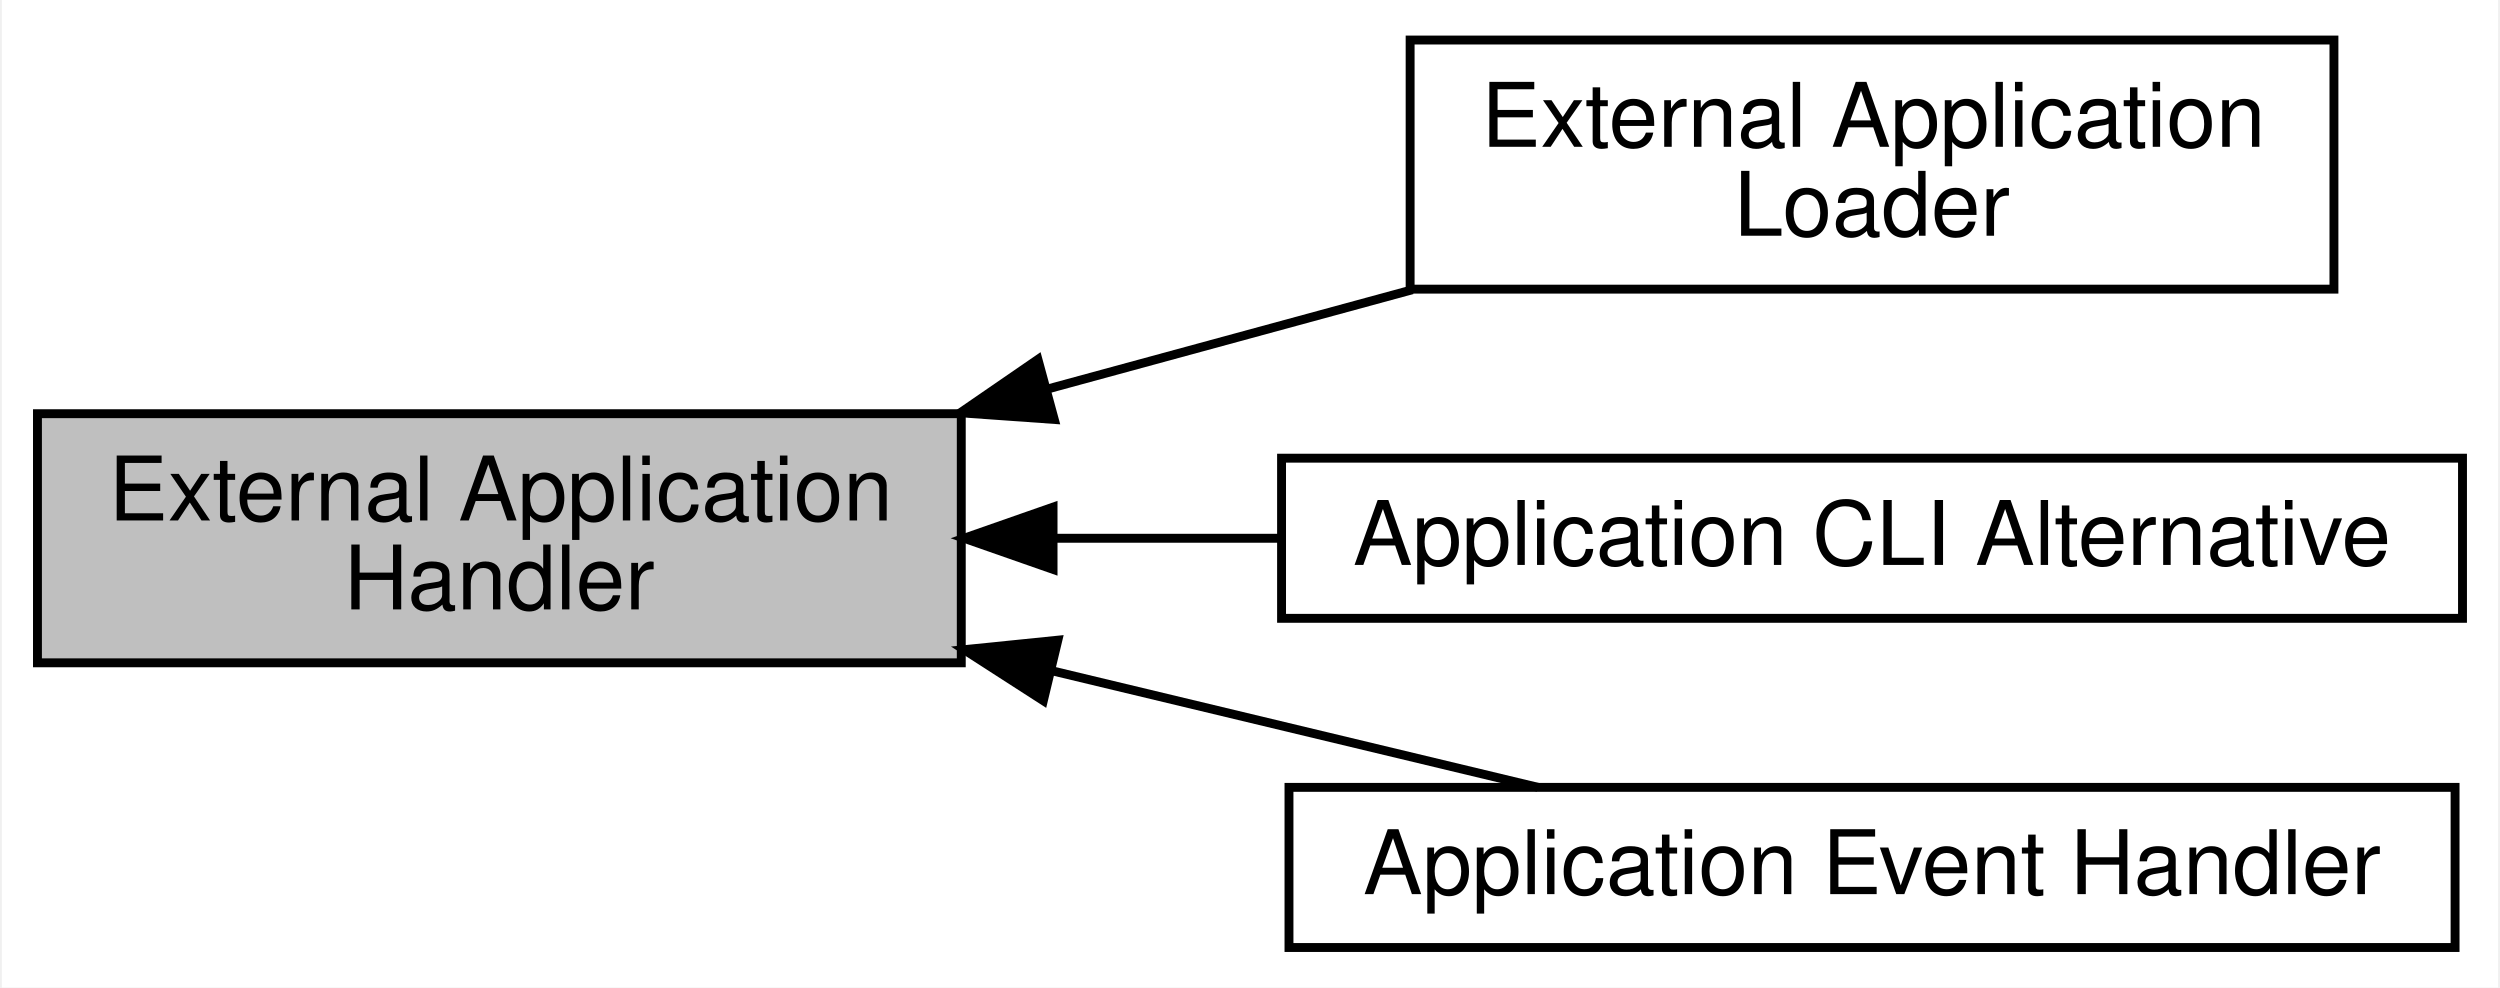
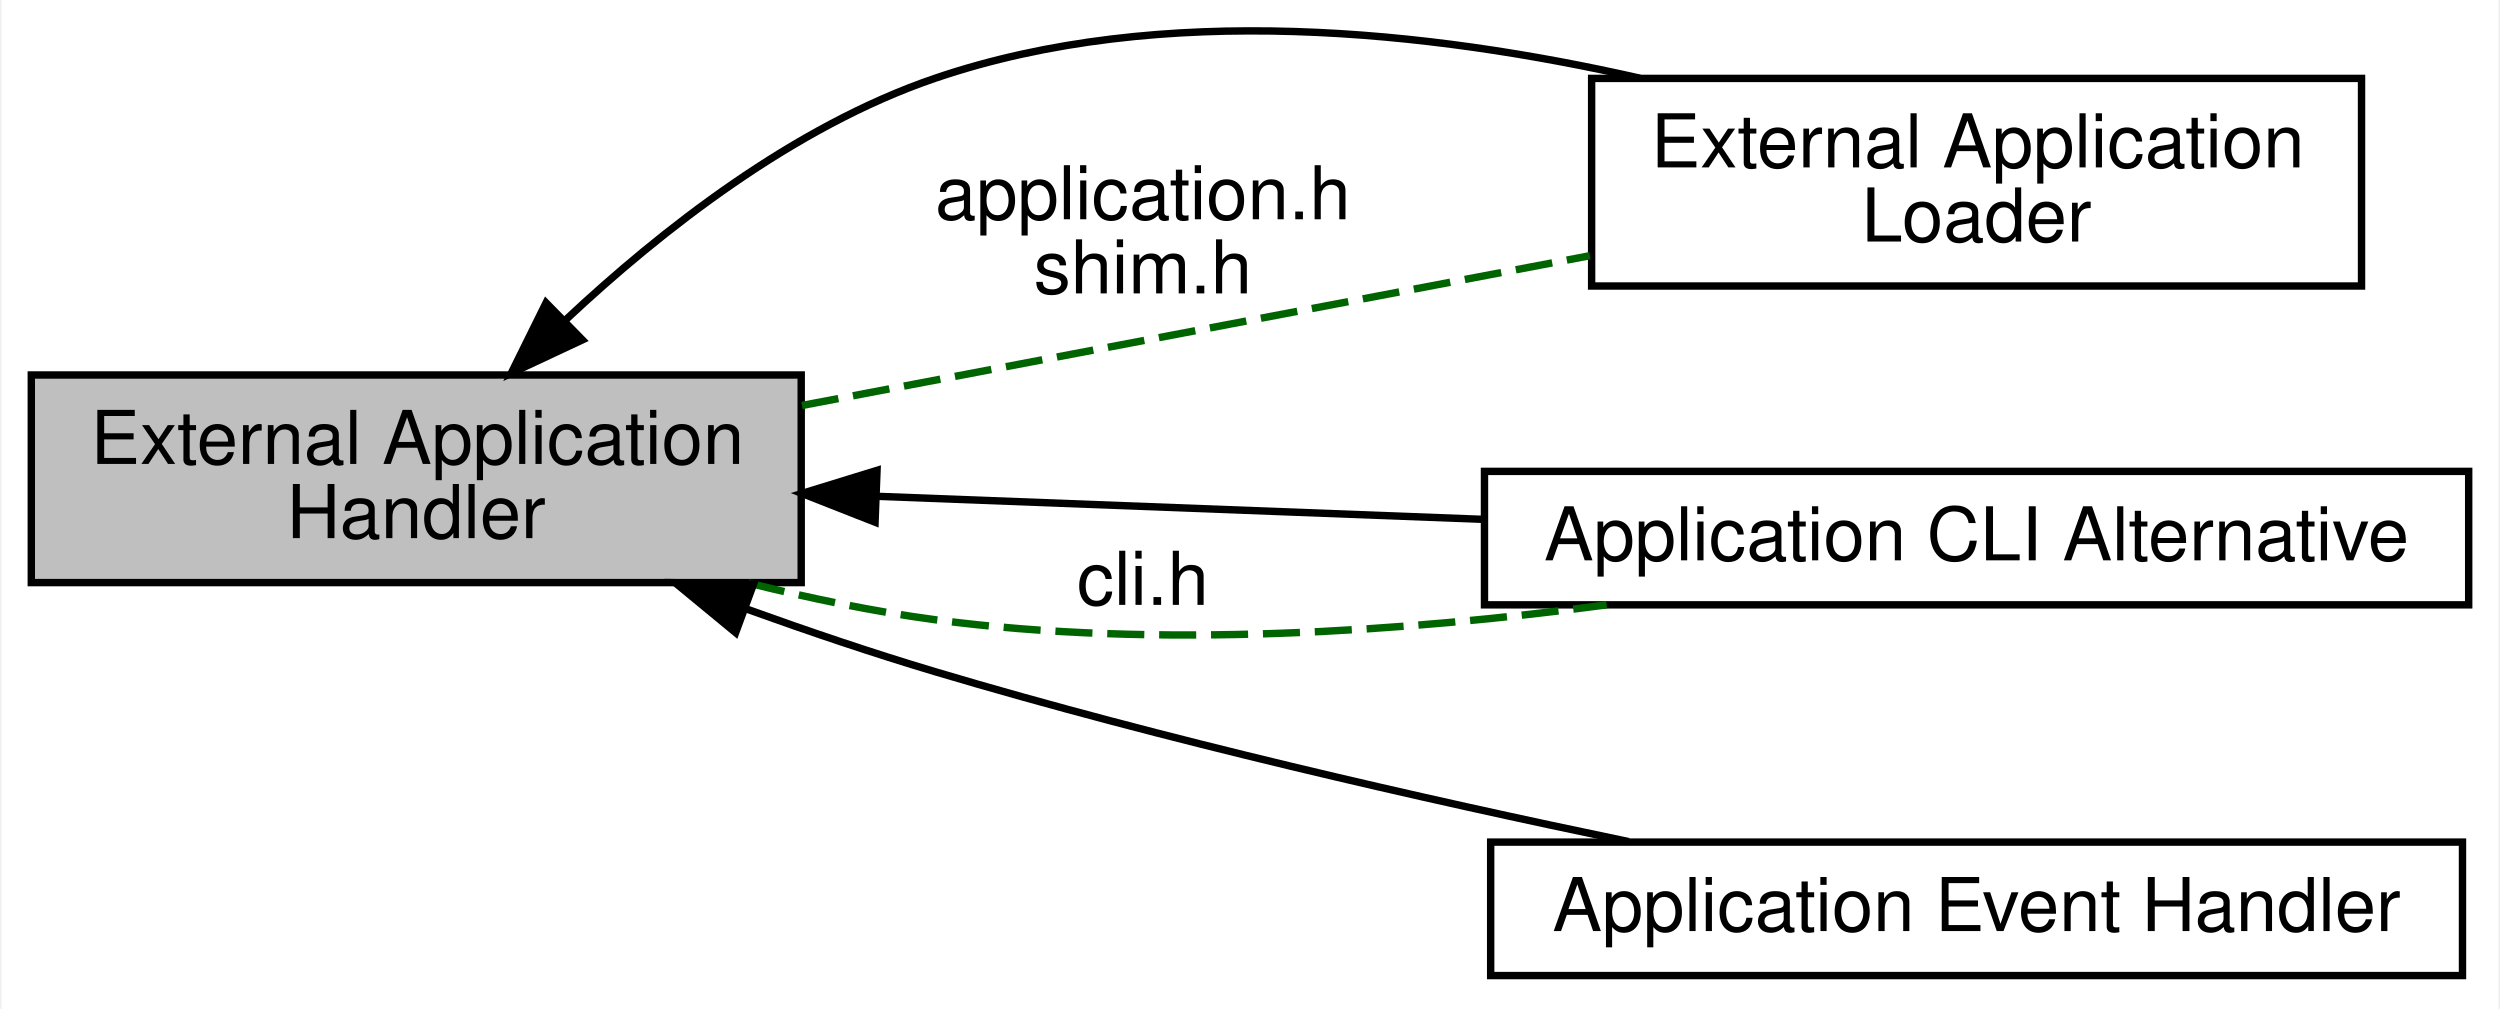
- <svg xmlns="http://www.w3.org/2000/svg" xmlns:xlink="http://www.w3.org/1999/xlink" width="281pt" height="111pt" viewBox="0.00 0.00 280.58 111.00">
-   <g id="graph0" class="graph" transform="scale(1 1) rotate(0) translate(4 107)">
-     <polygon fill="#ffffff" stroke="transparent" points="-4,4 -4,-107 276.575,-107 276.575,4 -4,4" />
+ <svg xmlns="http://www.w3.org/2000/svg" xmlns:xlink="http://www.w3.org/1999/xlink" width="337pt" height="136pt" viewBox="0.00 0.00 336.73 136.07">
+   <g id="graph0" class="graph" transform="scale(1 1) rotate(0) translate(4 132.0745)">
+     <polygon fill="#ffffff" stroke="transparent" points="-4,4 -4,-132.075 332.728,-132.075 332.728,4 -4,4" />
    <g id="node1" class="node">
      <g id="a_node1">
        <a xlink:href="group__app__load.html" target="_top" xlink:title="Functions to execute an external application. ">
-           <polygon fill="#ffffff" stroke="#000000" points="154.288,-74.5 154.288,-102.5 258.125,-102.5 258.125,-74.5 154.288,-74.5" />
-           <text text-anchor="start" x="162.288" y="-90.5" font-family="Helvetica,sans-Serif" font-size="10.00" fill="#000000">External Application</text>
-           <text text-anchor="middle" x="206.206" y="-80.5" font-family="Helvetica,sans-Serif" font-size="10.00" fill="#000000"> Loader</text>
+           <polygon fill="#ffffff" stroke="#000000" points="210.44,-93.5 210.44,-121.5 314.277,-121.5 314.277,-93.5 210.44,-93.5" />
+           <text text-anchor="start" x="218.44" y="-109.5" font-family="Helvetica,sans-Serif" font-size="10.00" fill="#000000">External Application</text>
+           <text text-anchor="middle" x="262.358" y="-99.5" font-family="Helvetica,sans-Serif" font-size="10.00" fill="#000000"> Loader</text>
        </a>
      </g>
    </g>
    <g id="node2" class="node">
      <g id="a_node2">
        <a xlink:href="group__app__alt.html" target="_top" xlink:title="Functions to convert CLI messages to logging messages. ">
-           <polygon fill="#ffffff" stroke="#000000" points="139.837,-37.5 139.837,-55.5 272.575,-55.5 272.575,-37.5 139.837,-37.5" />
-           <text text-anchor="middle" x="206.206" y="-43.5" font-family="Helvetica,sans-Serif" font-size="10.00" fill="#000000">Application CLI Alternative</text>
+           <polygon fill="#ffffff" stroke="#000000" points="195.989,-50.5 195.989,-68.5 328.728,-68.5 328.728,-50.5 195.989,-50.5" />
+           <text text-anchor="middle" x="262.358" y="-56.5" font-family="Helvetica,sans-Serif" font-size="10.00" fill="#000000">Application CLI Alternative</text>
        </a>
      </g>
    </g>
    <g id="node3" class="node">
      <g id="a_node3">
        <a xlink:href="group__app__event.html" target="_top" xlink:title="Functions to manage app events for external applications. ">
-           <polygon fill="#ffffff" stroke="#000000" points="140.672,-.5 140.672,-18.5 271.74,-18.5 271.74,-.5 140.672,-.5" />
-           <text text-anchor="middle" x="206.206" y="-6.5" font-family="Helvetica,sans-Serif" font-size="10.00" fill="#000000">Application Event Handler</text>
+           <polygon fill="#ffffff" stroke="#000000" points="196.824,-.5 196.824,-18.5 327.893,-18.5 327.893,-.5 196.824,-.5" />
+           <text text-anchor="middle" x="262.358" y="-6.5" font-family="Helvetica,sans-Serif" font-size="10.00" fill="#000000">Application Event Handler</text>
        </a>
      </g>
    </g>
    <g id="node4" class="node">
-       <polygon fill="#bfbfbf" stroke="#000000" points="0,-32.5 0,-60.5 103.837,-60.5 103.837,-32.5 0,-32.5" />
-       <text text-anchor="start" x="8" y="-48.5" font-family="Helvetica,sans-Serif" font-size="10.00" fill="#000000">External Application</text>
-       <text text-anchor="middle" x="51.919" y="-38.5" font-family="Helvetica,sans-Serif" font-size="10.00" fill="#000000"> Handler</text>
+       <polygon fill="#bfbfbf" stroke="#000000" points="0,-53.5 0,-81.5 103.837,-81.5 103.837,-53.5 0,-53.5" />
+       <text text-anchor="start" x="8" y="-69.5" font-family="Helvetica,sans-Serif" font-size="10.00" fill="#000000">External Application</text>
+       <text text-anchor="middle" x="51.919" y="-59.5" font-family="Helvetica,sans-Serif" font-size="10.00" fill="#000000"> Handler</text>
    </g>
    <g id="edge3" class="edge">
-       <path fill="none" stroke="#000000" d="M113.486,-63.26C127.092,-66.964 141.373,-70.851 154.538,-74.435" />
-       <polygon fill="#000000" stroke="#000000" points="114.291,-59.852 103.723,-60.602 112.453,-66.606 114.291,-59.852" />
+       <path fill="none" stroke="#000000" d="M72.094,-88.954C85.001,-101.057 102.844,-115.019 121.837,-121.5 152.465,-131.951 188.869,-127.902 216.948,-121.528" />
+       <polygon fill="#000000" stroke="#000000" points="74.323,-86.237 64.729,-81.741 69.425,-91.239 74.323,-86.237" />
+     </g>
+     <g id="edge4" class="edge">
+       <path fill="none" stroke="#006400" stroke-dasharray="5,2" d="M103.937,-77.388C136.313,-83.542 177.808,-91.429 210.209,-97.588" />
+       <text text-anchor="middle" x="149.913" y="-102.5" font-family="Helvetica,sans-Serif" font-size="10.00" fill="#000000">application.h</text>
+       <text text-anchor="middle" x="149.913" y="-92.5" font-family="Helvetica,sans-Serif" font-size="10.00" fill="#000000">shim.h</text>
    </g>
    <g id="edge2" class="edge">
-       <path fill="none" stroke="#000000" d="M114.262,-46.5C122.671,-46.5 131.325,-46.5 139.802,-46.5" />
-       <polygon fill="#000000" stroke="#000000" points="114.153,-43 104.153,-46.5 114.153,-50 114.153,-43" />
+       <path fill="none" stroke="#000000" d="M113.951,-65.142C139.697,-64.163 169.617,-63.026 195.819,-62.029" />
+       <polygon fill="#000000" stroke="#000000" points="113.797,-61.645 103.937,-65.522 114.063,-68.64 113.797,-61.645" />
+     </g>
+     <g id="edge5" class="edge">
+       <path fill="none" stroke="#006400" stroke-dasharray="5,2" d="M96.692,-53.452C104.975,-51.393 113.608,-49.598 121.837,-48.5 151.793,-44.502 185.549,-46.922 212.468,-50.497" />
+       <text text-anchor="middle" x="149.913" y="-50.5" font-family="Helvetica,sans-Serif" font-size="10.00" fill="#000000">cli.h</text>
    </g>
    <g id="edge1" class="edge">
-       <path fill="none" stroke="#000000" d="M113.991,-31.614C132.502,-27.175 152.218,-22.447 168.648,-18.507" />
-       <polygon fill="#000000" stroke="#000000" points="113.061,-28.238 104.153,-33.974 114.694,-35.045 113.061,-28.238" />
+       <path fill="none" stroke="#000000" d="M96.439,-49.946C104.811,-46.93 113.541,-43.975 121.837,-41.5 152.646,-32.307 187.931,-24.281 215.436,-18.566" />
+       <polygon fill="#000000" stroke="#000000" points="94.996,-46.748 86.822,-53.489 97.415,-53.316 94.996,-46.748" />
    </g>
  </g>
</svg>
